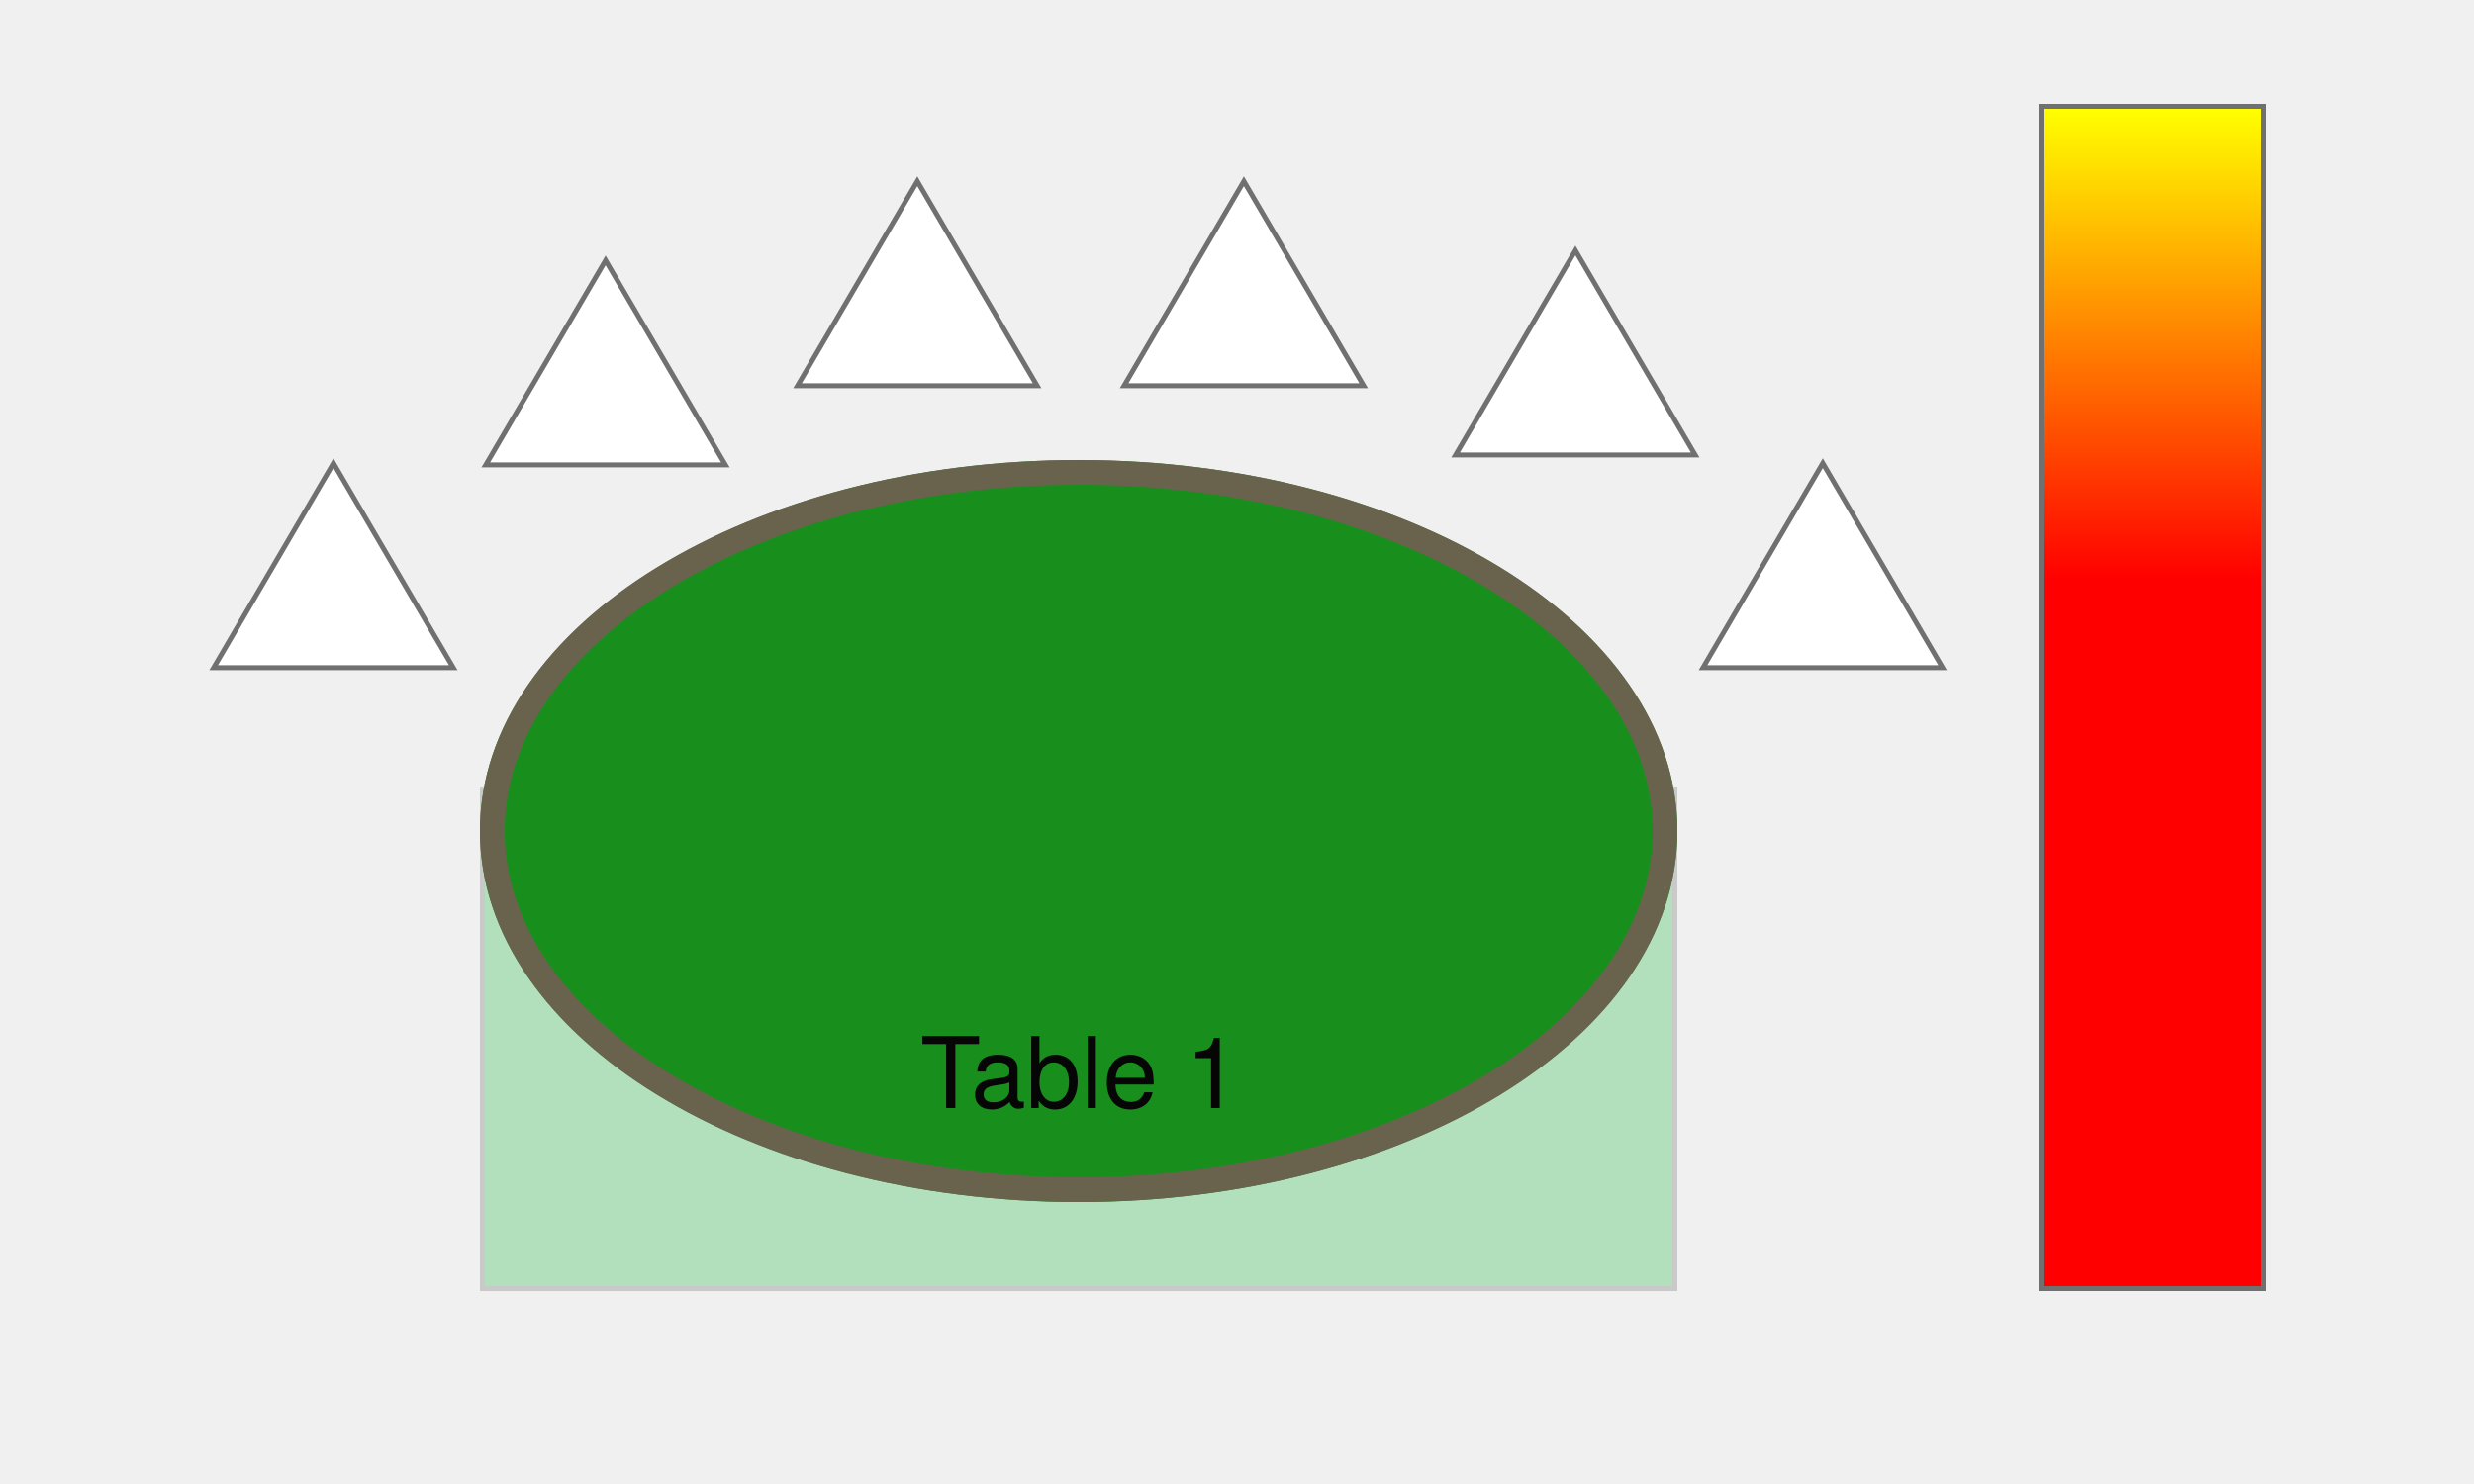
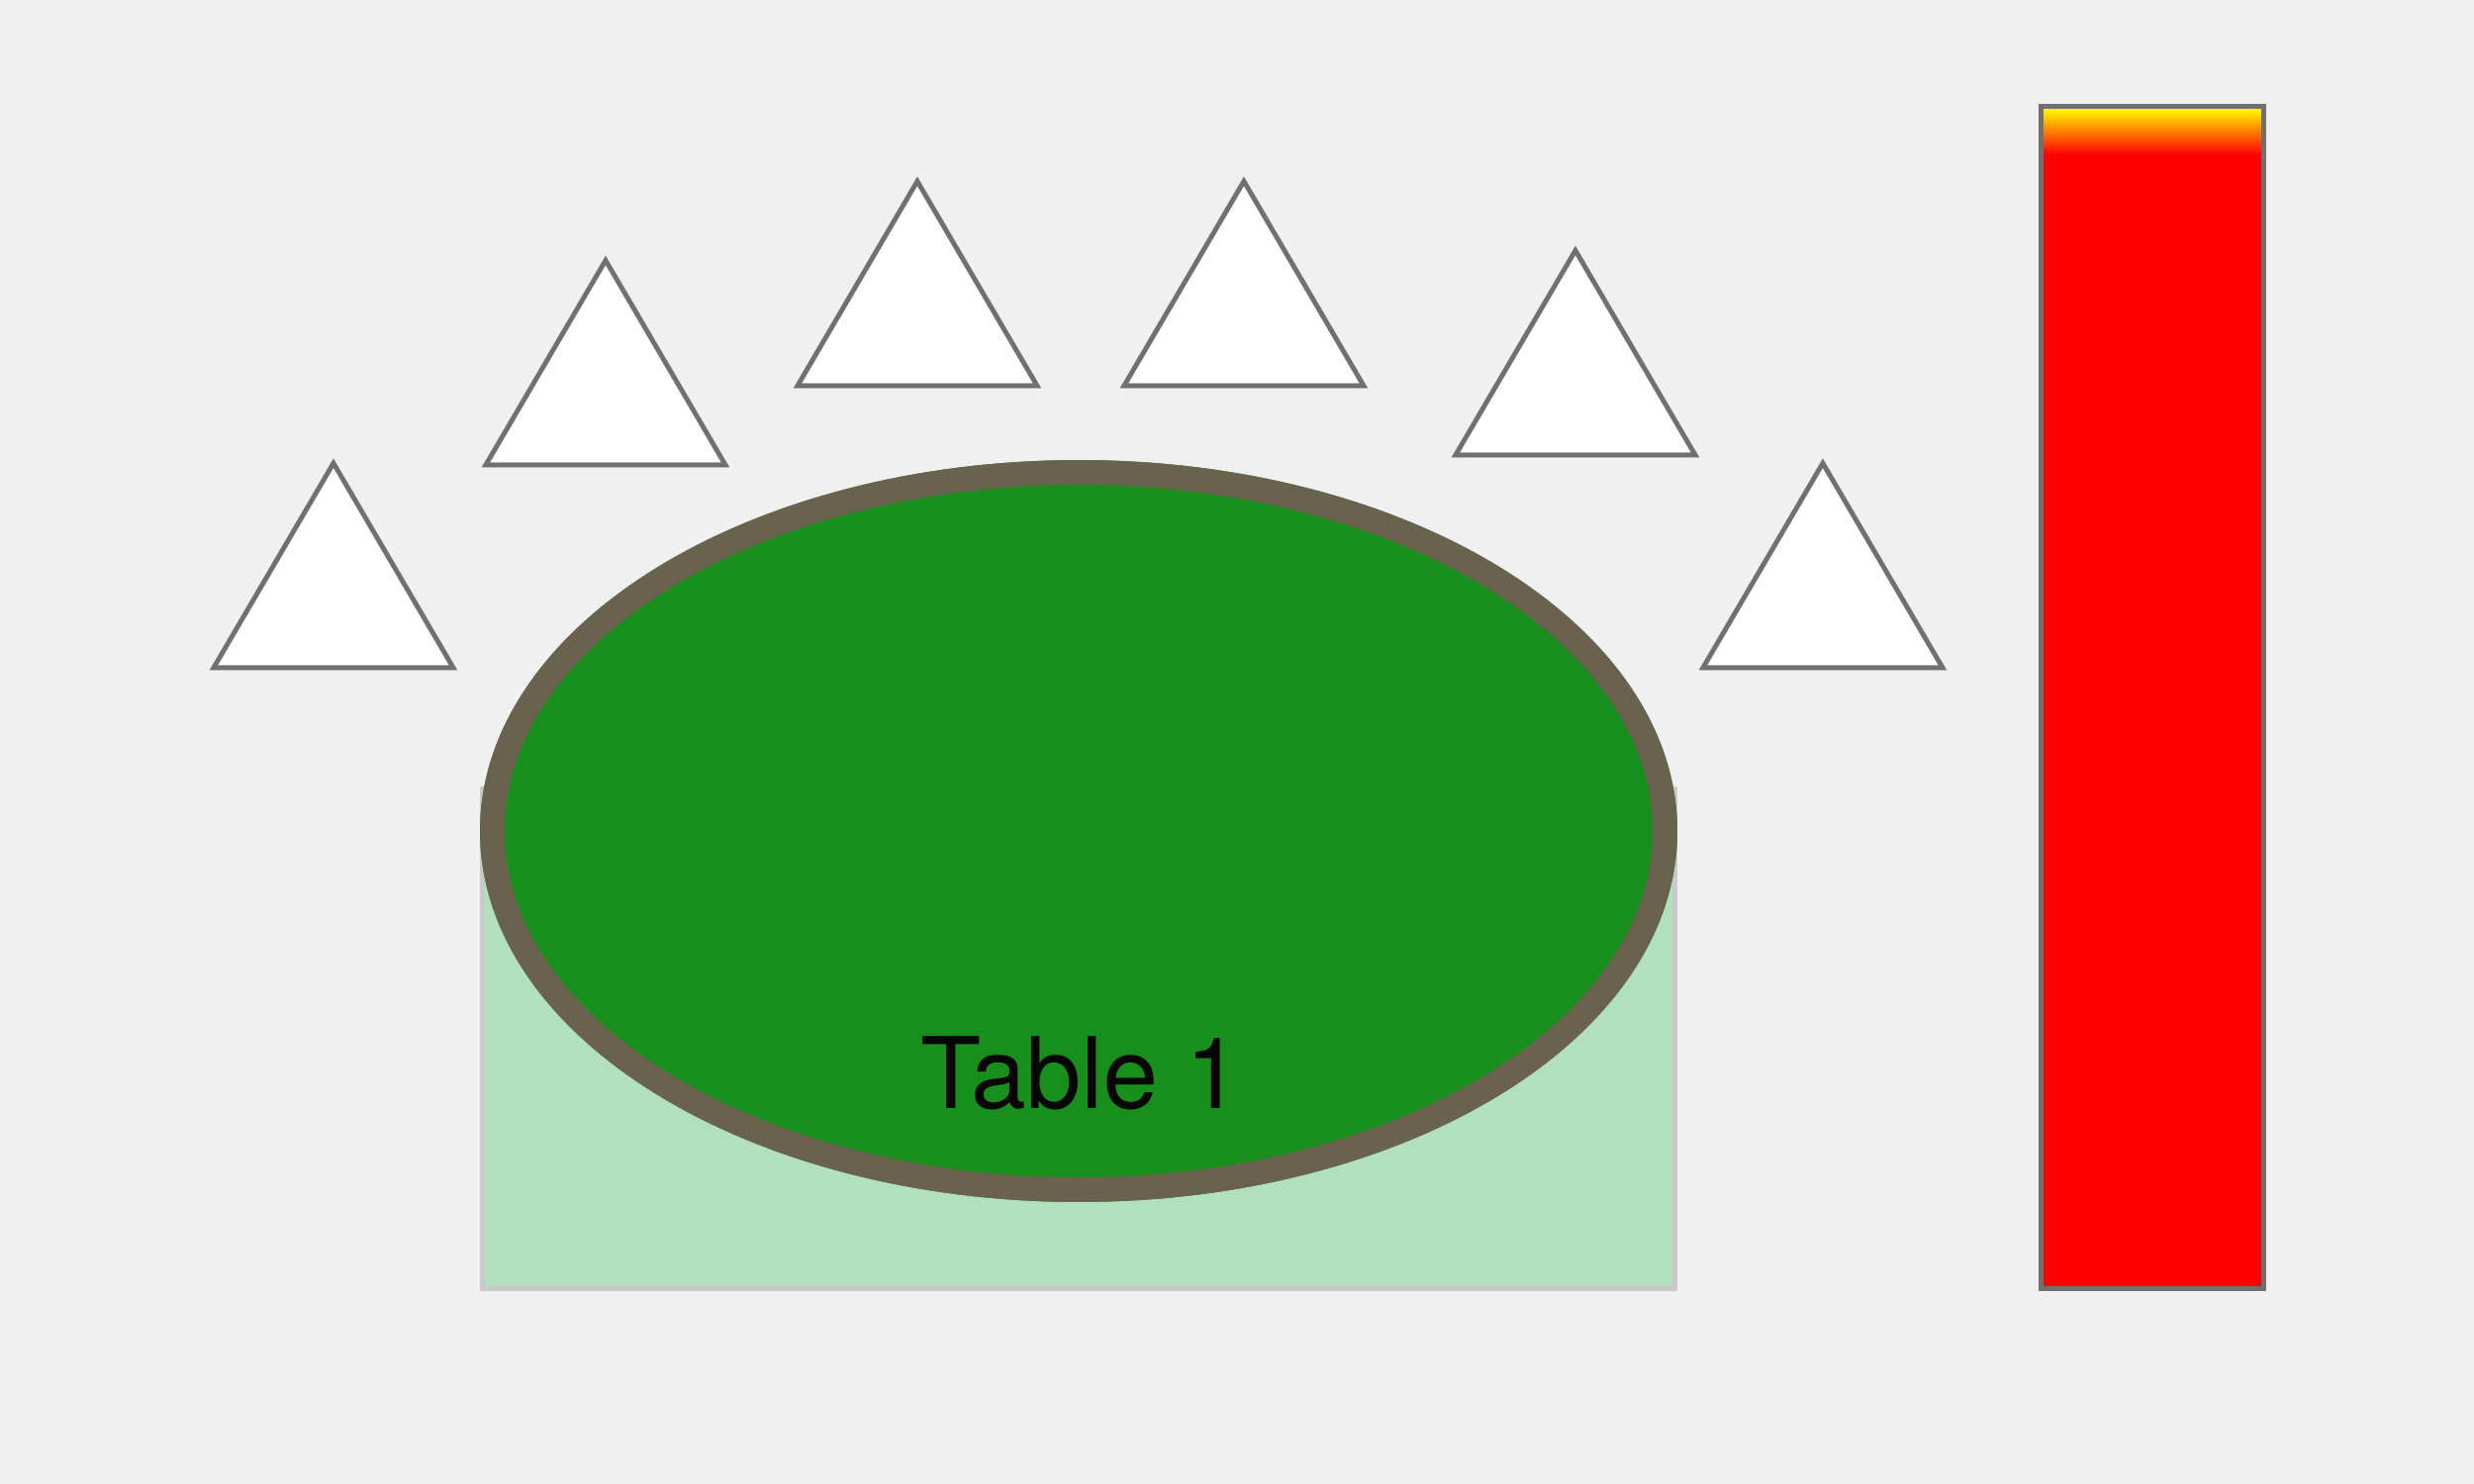
<svg xmlns="http://www.w3.org/2000/svg" width="500" height="300" viewBox="0 0 500 300">
  <defs>
    <style>
      .cls-1 {
        clip-path: url(#clip-Web_1280_1);
      }

      .cls-10, .cls-2, .cls-5 {
        fill: #fff;
      }

      .cls-2, .cls-3 {
        stroke: #707070;
      }

      .cls-3 {
        fill: #2bba47;
        opacity: 0.312;
      }

      .cls-4 {
        fill: #188e1c;
        stroke: #69634e;
        stroke-width: 5px;
      }

      .cls-6 {
        fill: #070606;
        font-size: 20px;
        font-family: HelveticaNeue, Helvetica Neue;
      }

      .cls-7, .cls-9 {
        stroke: none;
      }

      .cls-8 {
        fill: none
      }

      .cls-9 {
        fill: #707070;
      }

      .cls-10 {
        fill: url(#Gradient1);
      }
    </style>
    <linearGradient id="Gradient1" x1="0%" y1="0%" x2="0%" y2="100%">
      <stop class="stop1" offset="0%" stop-color="yellow" id="stop1" />
-       <stop class="stop2" offset="40%" stop-color="red" id="stop2" />
+       <stop class="stop2" offset="4%" stop-color="red" id="stop2" />
    </linearGradient>
    <clipPath id="clip-Web_1280_1">
      <rect width="500" height="300" />
    </clipPath>
  </defs>
  <g id="Web_1280_1" data-name="Web 1280 – 1" class="cls-1">
    <rect class="cls-8" width="500" height="300" />
    <g id="Gauge" class="cls-2" transform="translate(412 21)">
      <rect class="cls-7" width="46" height="240" />
      <rect class="cls-10" x="0.5" y="0.5" width="45" height="239" />
    </g>
    <g id="TableCase" class="cls-3" transform="translate(97 159)">
      <rect class="cls-7" width="242" height="102" />
      <rect class="cls-8" x="0.5" y="0.5" width="241" height="101" />
    </g>
    <g id="Table" class="cls-4" transform="translate(97 93)">
      <ellipse class="cls-7" cx="121" cy="75" rx="121" ry="75" />
      <ellipse class="cls-8" cx="121" cy="75" rx="118.5" ry="72.5" />
    </g>
    <g id="Patron6" class="cls-5" transform="translate(343.313 92.646)">
      <path class="cls-7" d="M 49.284 42.328 L 0.872 42.328 L 25.078 0.99 L 49.284 42.328 Z" />
      <path class="cls-9" d="M 25.078 1.979 L 1.744 41.828 L 48.412 41.828 L 25.078 1.979 M 25.078 -3.814697265625e-06 L 50.156 42.828 L -3.814697265625e-06 42.828 L 25.078 -3.814697265625e-06 Z" />
    </g>
    <g id="Patron5" class="cls-5" transform="translate(293.313 49.646)">
      <path class="cls-7" d="M 49.284 42.328 L 0.872 42.328 L 25.078 0.99 L 49.284 42.328 Z" />
      <path class="cls-9" d="M 25.078 1.979 L 1.744 41.828 L 48.412 41.828 L 25.078 1.979 M 25.078 -3.814697265625e-06 L 50.156 42.828 L -3.814697265625e-06 42.828 L 25.078 -3.814697265625e-06 Z" />
    </g>
    <g id="Patron4" class="cls-5" transform="translate(226.313 35.646)">
      <path class="cls-7" d="M 49.284 42.328 L 0.872 42.328 L 25.078 0.99 L 49.284 42.328 Z" />
      <path class="cls-9" d="M 25.078 1.979 L 1.744 41.828 L 48.412 41.828 L 25.078 1.979 M 25.078 -3.814697265625e-06 L 50.156 42.828 L -3.814697265625e-06 42.828 L 25.078 -3.814697265625e-06 Z" />
    </g>
    <g id="Patron3" class="cls-5" transform="translate(160.313 35.646)">
      <path class="cls-7" d="M 49.284 42.328 L 0.872 42.328 L 25.078 0.99 L 49.284 42.328 Z" />
      <path class="cls-9" d="M 25.078 1.979 L 1.744 41.828 L 48.412 41.828 L 25.078 1.979 M 25.078 -3.814697265625e-06 L 50.156 42.828 L -3.814697265625e-06 42.828 L 25.078 -3.814697265625e-06 Z" />
    </g>
    <g id="Patron2" class="cls-5" transform="translate(97.313 51.646)">
      <path class="cls-7" d="M 49.284 42.328 L 0.872 42.328 L 25.078 0.99 L 49.284 42.328 Z" />
      <path class="cls-9" d="M 25.078 1.979 L 1.744 41.828 L 48.412 41.828 L 25.078 1.979 M 25.078 -3.814697265625e-06 L 50.156 42.828 L -3.814697265625e-06 42.828 L 25.078 -3.814697265625e-06 Z" />
    </g>
    <g id="Patron1" class="cls-5" transform="translate(42.313 92.646)">
      <path class="cls-7" d="M 49.284 42.328 L 0.872 42.328 L 25.078 0.99 L 49.284 42.328 Z" />
      <path class="cls-9" d="M 25.078 1.979 L 1.744 41.828 L 48.412 41.828 L 25.078 1.979 M 25.078 -3.814697265625e-06 L 50.156 42.828 L -3.814697265625e-06 42.828 L 25.078 -3.814697265625e-06 Z" />
    </g>
    <text id="Table_1" data-name="Table 1" class="cls-6" transform="translate(186 224)">
      <tspan x="0" y="0">Table 1</tspan>
    </text>
  </g>
</svg>
